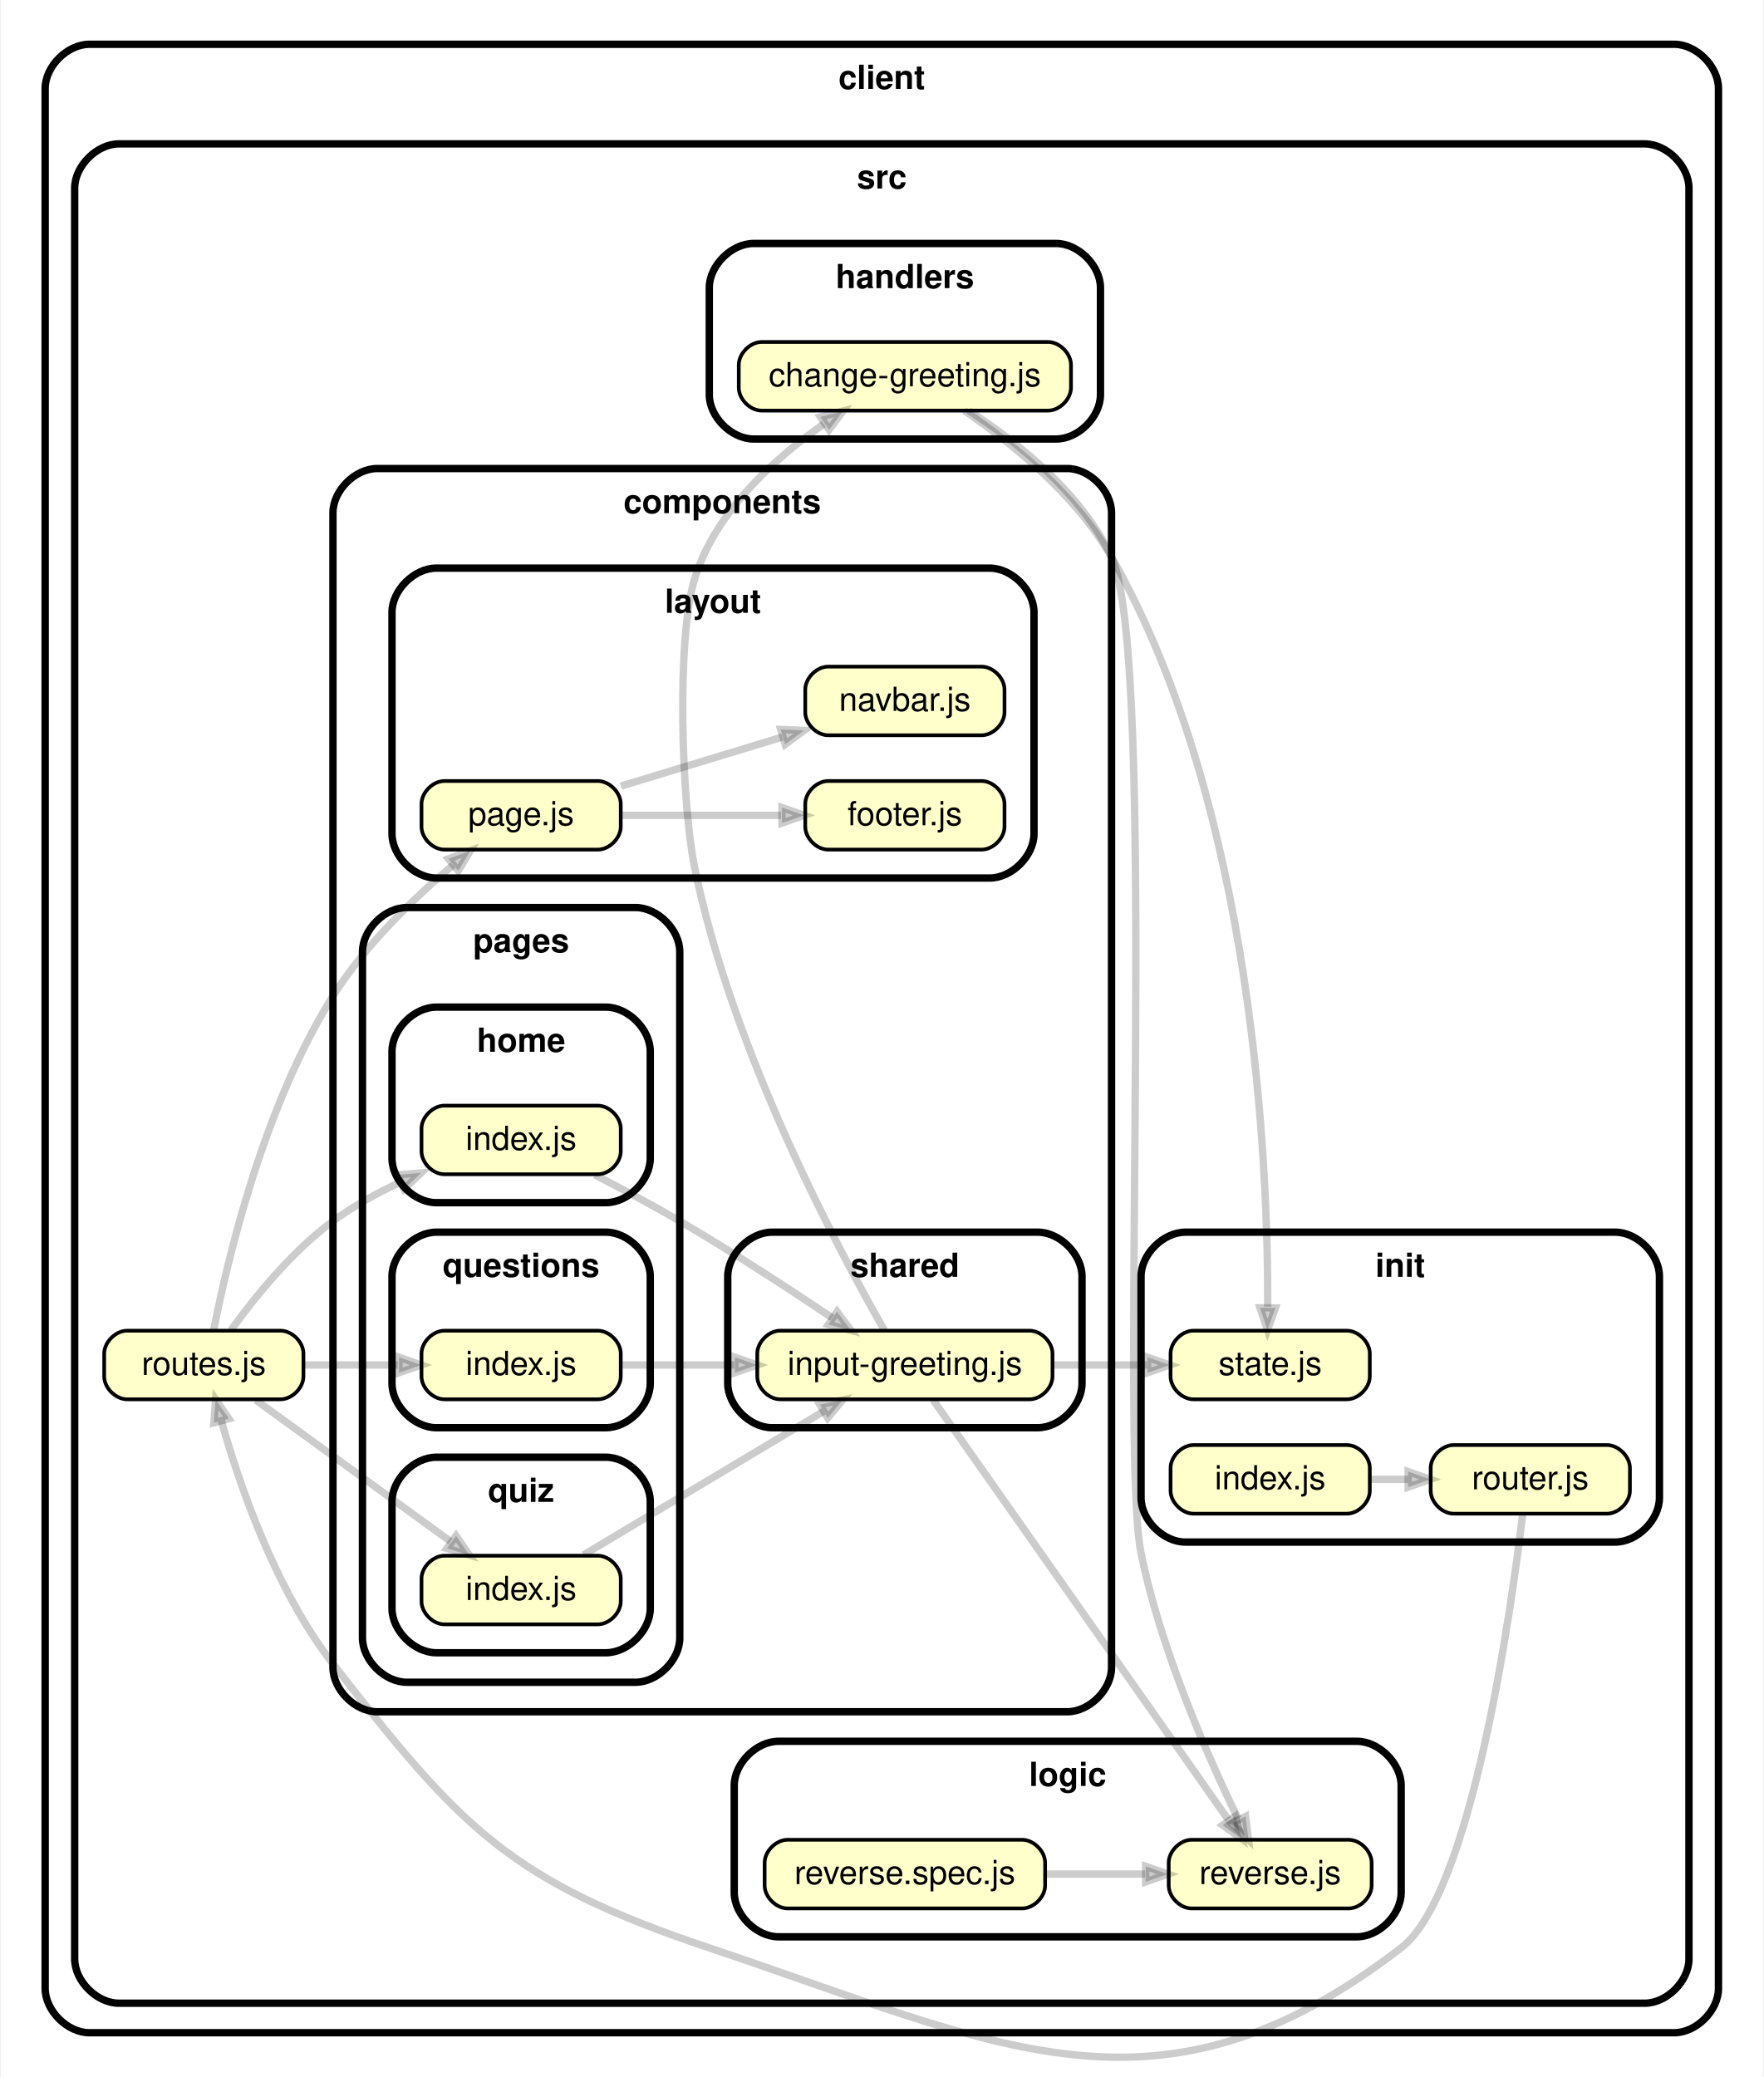
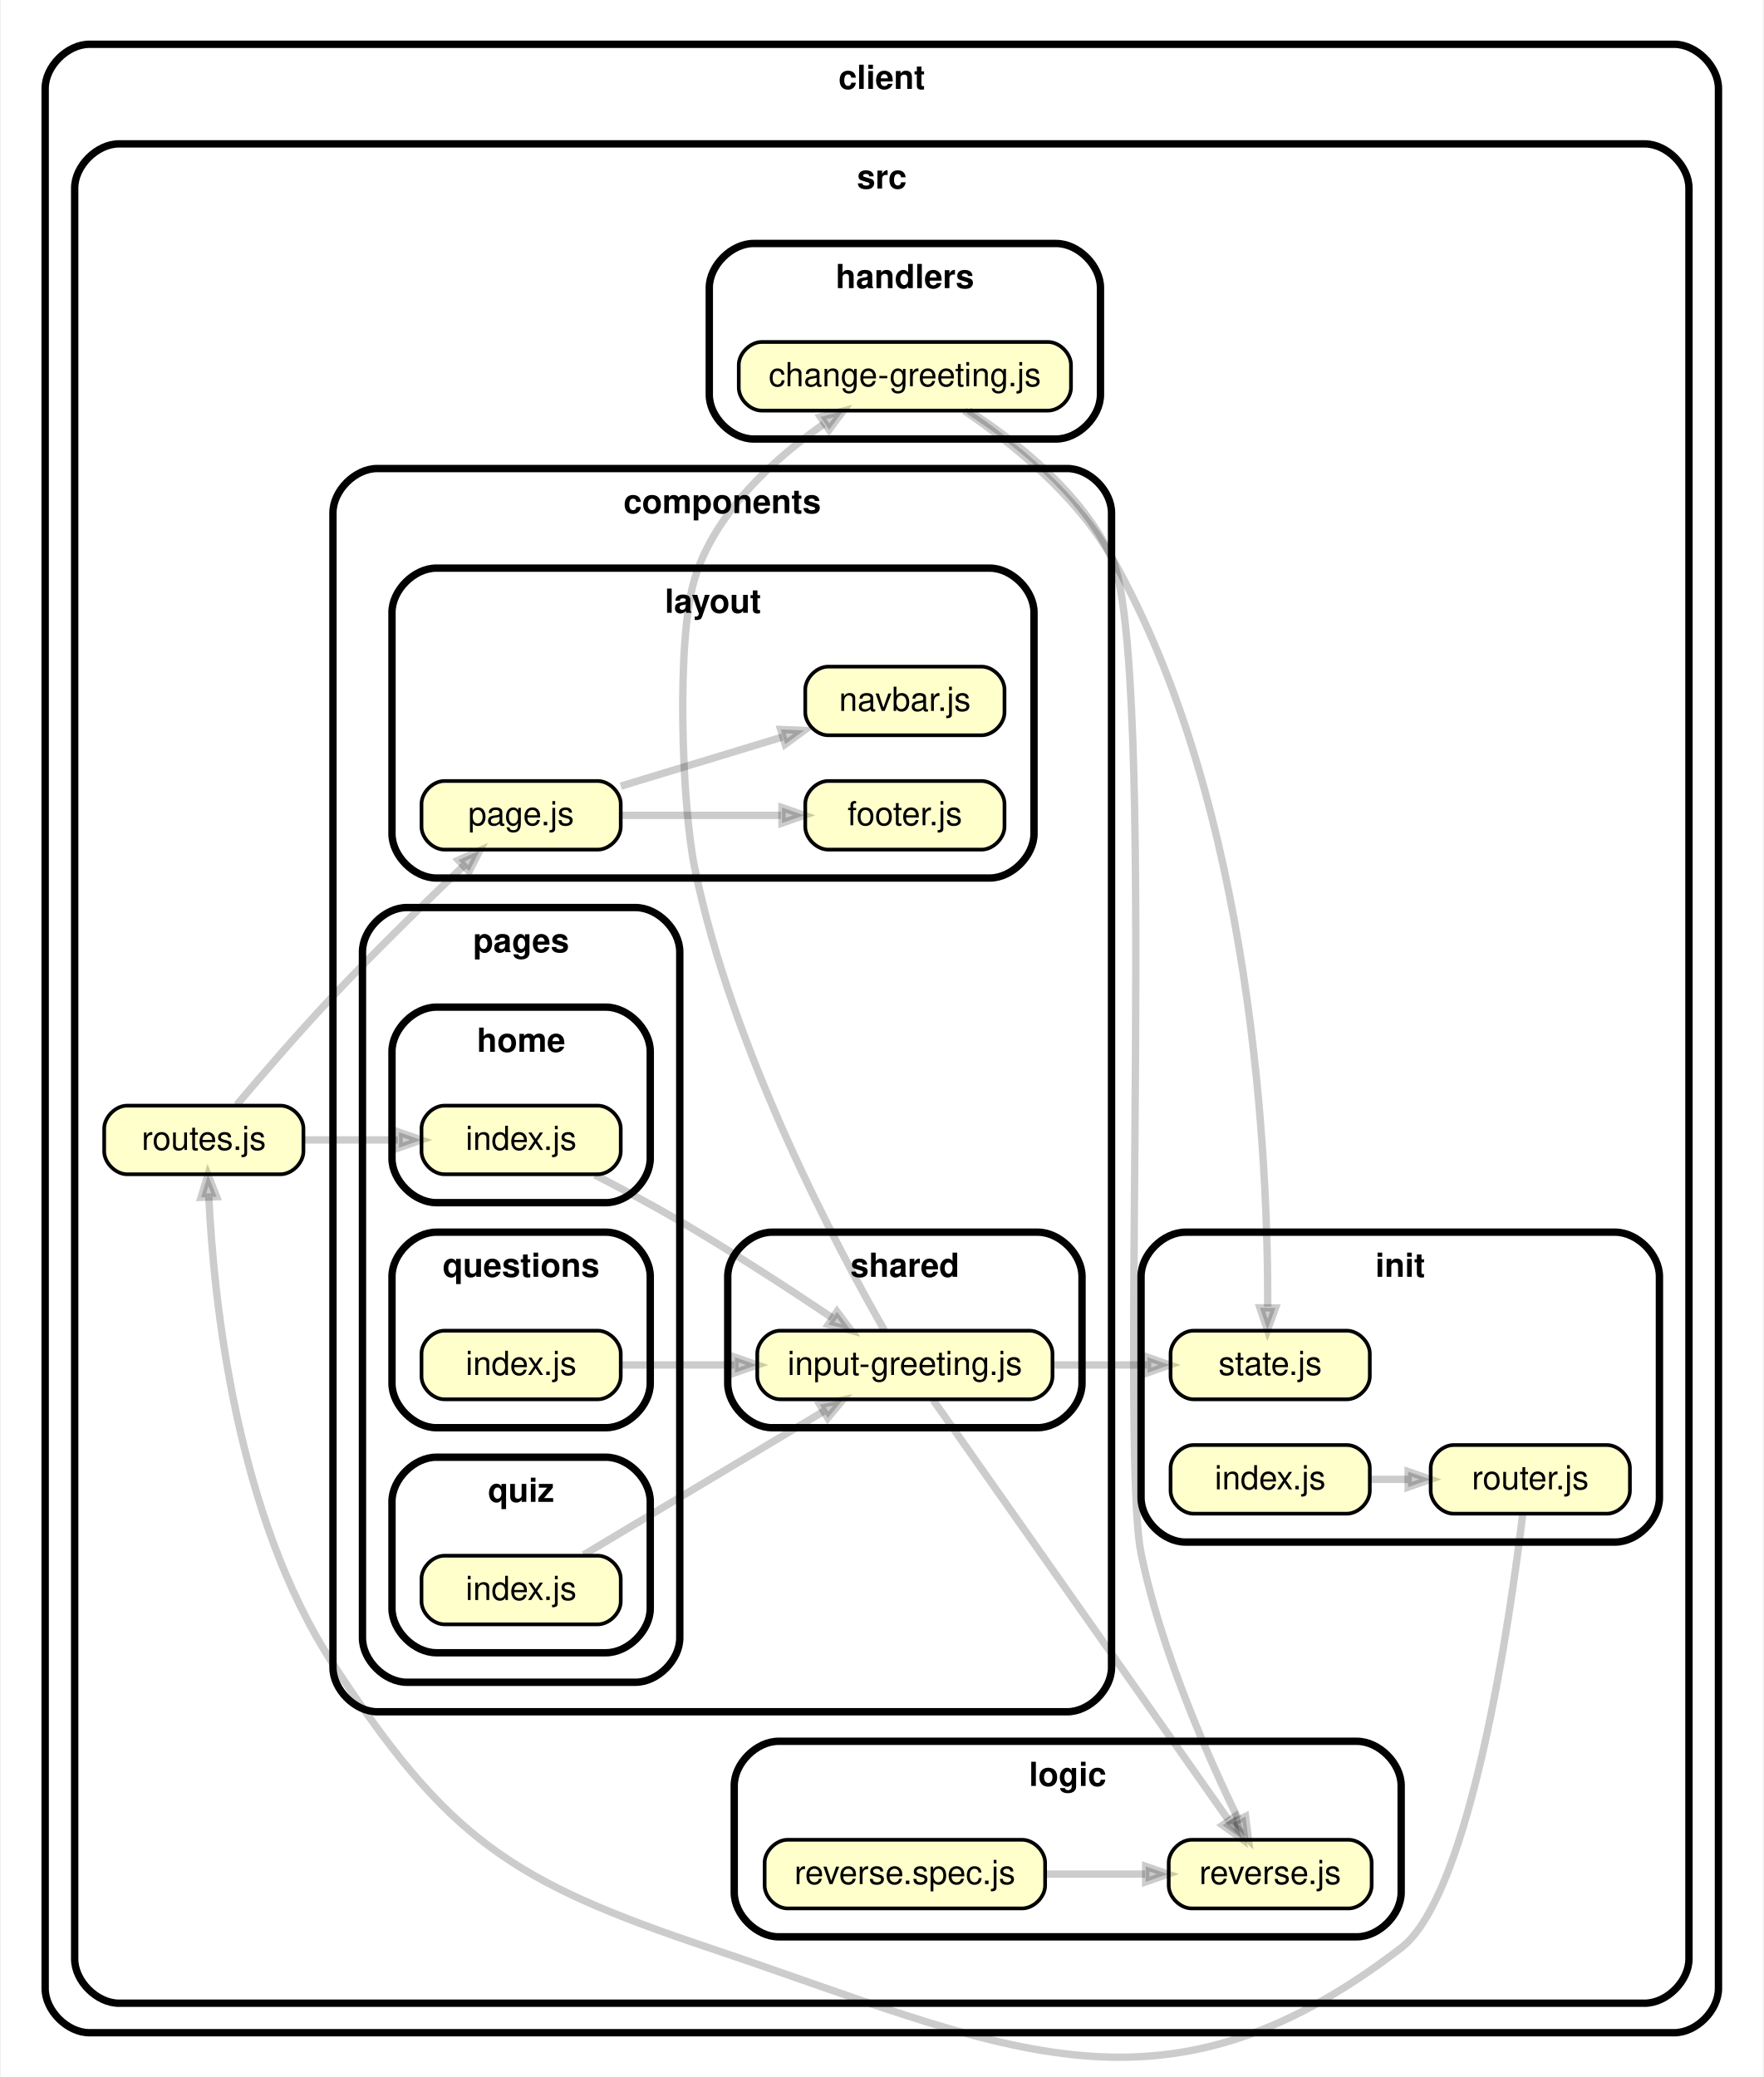
<svg xmlns="http://www.w3.org/2000/svg" xmlns:xlink="http://www.w3.org/1999/xlink" width="478pt" height="563pt" viewBox="0.00 0.00 477.52 563.00">
  <g id="graph0" class="graph" transform="scale(1 1) rotate(0) translate(4 559)">
    <polygon fill="white" stroke="transparent" points="-4,4 -4,-559 473.52,-559 473.52,4 -4,4" />
    <g id="clust1" class="cluster">
      <path fill="#ffffff" stroke="black" stroke-width="2" d="M20,-8C20,-8 449.52,-8 449.52,-8 455.52,-8 461.52,-14 461.52,-20 461.52,-20 461.52,-535 461.52,-535 461.52,-541 455.52,-547 449.52,-547 449.52,-547 20,-547 20,-547 14,-547 8,-541 8,-535 8,-535 8,-20 8,-20 8,-14 14,-8 20,-8" />
      <text text-anchor="middle" x="234.76" y="-534.9" font-family="Helvetica,sans-Serif" font-weight="bold" font-size="9.00">client</text>
    </g>
    <g id="clust2" class="cluster">
      <path fill="#ffffff" stroke="black" stroke-width="2" d="M28,-16C28,-16 441.52,-16 441.52,-16 447.52,-16 453.52,-22 453.52,-28 453.52,-28 453.52,-508 453.52,-508 453.52,-514 447.52,-520 441.52,-520 441.52,-520 28,-520 28,-520 22,-520 16,-514 16,-508 16,-508 16,-28 16,-28 16,-22 22,-16 28,-16" />
      <text text-anchor="middle" x="234.76" y="-507.9" font-family="Helvetica,sans-Serif" font-weight="bold" font-size="9.00">src</text>
    </g>
    <g id="clust3" class="cluster">
      <path fill="#ffffff" stroke="black" stroke-width="2" d="M98,-95C98,-95 285.02,-95 285.02,-95 291.02,-95 297.02,-101 297.02,-107 297.02,-107 297.02,-420 297.02,-420 297.02,-426 291.02,-432 285.02,-432 285.02,-432 98,-432 98,-432 92,-432 86,-426 86,-420 86,-420 86,-107 86,-107 86,-101 92,-95 98,-95" />
      <text text-anchor="middle" x="191.51" y="-419.9" font-family="Helvetica,sans-Serif" font-weight="bold" font-size="9.00">components</text>
    </g>
    <g id="clust4" class="cluster">
      <path fill="#ffffff" stroke="black" stroke-width="2" d="M114,-321C114,-321 264.01,-321 264.01,-321 270.01,-321 276.01,-327 276.01,-333 276.01,-333 276.01,-393 276.01,-393 276.01,-399 270.01,-405 264.01,-405 264.01,-405 114,-405 114,-405 108,-405 102,-399 102,-393 102,-393 102,-333 102,-333 102,-327 108,-321 114,-321" />
      <text text-anchor="middle" x="189" y="-392.9" font-family="Helvetica,sans-Serif" font-weight="bold" font-size="9.00">layout</text>
    </g>
    <g id="clust5" class="cluster">
      <path fill="#ffffff" stroke="black" stroke-width="2" d="M106,-103C106,-103 168,-103 168,-103 174,-103 180,-109 180,-115 180,-115 180,-301 180,-301 180,-307 174,-313 168,-313 168,-313 106,-313 106,-313 100,-313 94,-307 94,-301 94,-301 94,-115 94,-115 94,-109 100,-103 106,-103" />
      <text text-anchor="middle" x="137" y="-300.9" font-family="Helvetica,sans-Serif" font-weight="bold" font-size="9.00">pages</text>
    </g>
    <g id="clust6" class="cluster">
      <path fill="#ffffff" stroke="black" stroke-width="2" d="M114,-233C114,-233 160,-233 160,-233 166,-233 172,-239 172,-245 172,-245 172,-274 172,-274 172,-280 166,-286 160,-286 160,-286 114,-286 114,-286 108,-286 102,-280 102,-274 102,-274 102,-245 102,-245 102,-239 108,-233 114,-233" />
      <text text-anchor="middle" x="137" y="-273.9" font-family="Helvetica,sans-Serif" font-weight="bold" font-size="9.00">home</text>
    </g>
    <g id="clust7" class="cluster">
      <path fill="#ffffff" stroke="black" stroke-width="2" d="M114,-172C114,-172 160,-172 160,-172 166,-172 172,-178 172,-184 172,-184 172,-213 172,-213 172,-219 166,-225 160,-225 160,-225 114,-225 114,-225 108,-225 102,-219 102,-213 102,-213 102,-184 102,-184 102,-178 108,-172 114,-172" />
      <text text-anchor="middle" x="137" y="-212.9" font-family="Helvetica,sans-Serif" font-weight="bold" font-size="9.00">questions</text>
    </g>
    <g id="clust8" class="cluster">
      <path fill="#ffffff" stroke="black" stroke-width="2" d="M114,-111C114,-111 160,-111 160,-111 166,-111 172,-117 172,-123 172,-123 172,-152 172,-152 172,-158 166,-164 160,-164 160,-164 114,-164 114,-164 108,-164 102,-158 102,-152 102,-152 102,-123 102,-123 102,-117 108,-111 114,-111" />
      <text text-anchor="middle" x="137" y="-151.9" font-family="Helvetica,sans-Serif" font-weight="bold" font-size="9.00">quiz</text>
    </g>
    <g id="clust9" class="cluster">
      <path fill="#ffffff" stroke="black" stroke-width="2" d="M205,-172C205,-172 277.02,-172 277.02,-172 283.02,-172 289.02,-178 289.02,-184 289.02,-184 289.02,-213 289.02,-213 289.02,-219 283.02,-225 277.02,-225 277.02,-225 205,-225 205,-225 199,-225 193,-219 193,-213 193,-213 193,-184 193,-184 193,-178 199,-172 205,-172" />
      <text text-anchor="middle" x="241.01" y="-212.9" font-family="Helvetica,sans-Serif" font-weight="bold" font-size="9.00">shared</text>
    </g>
    <g id="clust10" class="cluster">
      <path fill="#ffffff" stroke="black" stroke-width="2" d="M200,-440C200,-440 282.02,-440 282.02,-440 288.02,-440 294.02,-446 294.02,-452 294.02,-452 294.02,-481 294.02,-481 294.02,-487 288.02,-493 282.02,-493 282.02,-493 200,-493 200,-493 194,-493 188,-487 188,-481 188,-481 188,-452 188,-452 188,-446 194,-440 200,-440" />
      <text text-anchor="middle" x="241.01" y="-480.9" font-family="Helvetica,sans-Serif" font-weight="bold" font-size="9.00">handlers</text>
    </g>
    <g id="clust11" class="cluster">
      <path fill="#ffffff" stroke="black" stroke-width="2" d="M317.02,-141C317.02,-141 433.52,-141 433.52,-141 439.52,-141 445.52,-147 445.52,-153 445.52,-153 445.52,-213 445.52,-213 445.52,-219 439.52,-225 433.52,-225 433.52,-225 317.02,-225 317.02,-225 311.02,-225 305.02,-219 305.02,-213 305.02,-213 305.02,-153 305.02,-153 305.02,-147 311.02,-141 317.02,-141" />
      <text text-anchor="middle" x="375.27" y="-212.9" font-family="Helvetica,sans-Serif" font-weight="bold" font-size="9.00">init</text>
    </g>
    <g id="clust12" class="cluster">
      <path fill="#ffffff" stroke="black" stroke-width="2" d="M206.76,-34C206.76,-34 363.52,-34 363.52,-34 369.52,-34 375.52,-40 375.52,-46 375.52,-46 375.52,-75 375.52,-75 375.52,-81 369.52,-87 363.52,-87 363.52,-87 206.76,-87 206.76,-87 200.76,-87 194.76,-81 194.76,-75 194.76,-75 194.76,-46 194.76,-46 194.76,-40 200.76,-34 206.76,-34" />
      <text text-anchor="middle" x="285.14" y="-74.9" font-family="Helvetica,sans-Serif" font-weight="bold" font-size="9.00">logic</text>
    </g>
    <g id="node1" class="node">
      <g id="a_node1">
        <a xlink:href="../client/src/components/layout/footer.js" xlink:title="footer.js">
          <path fill="#ffffcc" stroke="black" d="M261.81,-347.3C261.81,-347.3 220.21,-347.3 220.21,-347.3 217.11,-347.3 214.01,-344.2 214.01,-341.1 214.01,-341.1 214.01,-334.9 214.01,-334.9 214.01,-331.8 217.11,-328.7 220.21,-328.7 220.21,-328.7 261.81,-328.7 261.81,-328.7 264.91,-328.7 268.01,-331.8 268.01,-334.9 268.01,-334.9 268.01,-341.1 268.01,-341.1 268.01,-344.2 264.91,-347.3 261.81,-347.3" />
          <text text-anchor="middle" x="241.01" y="-335.3" font-family="Helvetica,sans-Serif" font-size="9.00">footer.js</text>
        </a>
      </g>
    </g>
    <g id="node2" class="node">
      <g id="a_node2">
        <a xlink:href="../client/src/components/layout/navbar.js" xlink:title="navbar.js">
          <path fill="#ffffcc" stroke="black" d="M261.81,-378.3C261.81,-378.3 220.21,-378.3 220.21,-378.3 217.11,-378.3 214.01,-375.2 214.01,-372.1 214.01,-372.1 214.01,-365.9 214.01,-365.9 214.01,-362.8 217.11,-359.7 220.21,-359.7 220.21,-359.7 261.81,-359.7 261.81,-359.7 264.91,-359.7 268.01,-362.8 268.01,-365.9 268.01,-365.9 268.01,-372.1 268.01,-372.1 268.01,-375.2 264.91,-378.3 261.81,-378.3" />
          <text text-anchor="middle" x="241.01" y="-366.3" font-family="Helvetica,sans-Serif" font-size="9.00">navbar.js</text>
        </a>
      </g>
    </g>
    <g id="node3" class="node">
      <g id="a_node3">
        <a xlink:href="../client/src/components/layout/page.js" xlink:title="page.js">
          <path fill="#ffffcc" stroke="black" d="M157.8,-347.3C157.8,-347.3 116.2,-347.3 116.2,-347.3 113.1,-347.3 110,-344.2 110,-341.1 110,-341.1 110,-334.9 110,-334.9 110,-331.8 113.1,-328.7 116.2,-328.7 116.2,-328.7 157.8,-328.7 157.8,-328.7 160.9,-328.7 164,-331.8 164,-334.9 164,-334.9 164,-341.1 164,-341.1 164,-344.2 160.9,-347.3 157.8,-347.3" />
          <text text-anchor="middle" x="137" y="-335.3" font-family="Helvetica,sans-Serif" font-size="9.00">page.js</text>
        </a>
      </g>
    </g>
    <g id="edge1" class="edge">
      <path fill="none" stroke="#000000" stroke-width="2" stroke-opacity="0.2" d="M164.01,-338C177.21,-338 193.39,-338 207.42,-338" />
      <polygon fill="#000000" fill-opacity="0.2" stroke="#000000" stroke-width="2" stroke-opacity="0.2" points="207.7,-340.1 213.7,-338 207.7,-335.9 207.7,-340.1" />
    </g>
    <g id="edge2" class="edge">
      <path fill="none" stroke="#000000" stroke-width="2" stroke-opacity="0.2" d="M164.01,-345.9C177.33,-349.95 193.68,-354.92 207.8,-359.21" />
      <polygon fill="#000000" fill-opacity="0.2" stroke="#000000" stroke-width="2" stroke-opacity="0.2" points="207.35,-361.27 213.7,-361 208.57,-357.25 207.35,-361.27" />
    </g>
    <g id="node4" class="node">
      <g id="a_node4">
        <a xlink:href="../client/src/components/pages/home/index.js" xlink:title="index.js">
          <path fill="#ffffcc" stroke="black" d="M157.8,-259.3C157.8,-259.3 116.2,-259.3 116.2,-259.3 113.1,-259.3 110,-256.2 110,-253.1 110,-253.1 110,-246.9 110,-246.9 110,-243.8 113.1,-240.7 116.2,-240.7 116.2,-240.7 157.8,-240.7 157.8,-240.7 160.9,-240.7 164,-243.8 164,-246.9 164,-246.9 164,-253.1 164,-253.1 164,-256.2 160.9,-259.3 157.8,-259.3" />
          <text text-anchor="middle" x="137" y="-247.3" font-family="Helvetica,sans-Serif" font-size="9.00">index.js</text>
        </a>
      </g>
    </g>
    <g id="node5" class="node">
      <g id="a_node5">
        <a xlink:href="../client/src/components/shared/input-greeting.js" xlink:title="input-greeting.js">
          <path fill="#ffffcc" stroke="black" d="M274.82,-198.3C274.82,-198.3 207.2,-198.3 207.2,-198.3 204.1,-198.3 201,-195.2 201,-192.1 201,-192.1 201,-185.9 201,-185.9 201,-182.8 204.1,-179.7 207.2,-179.7 207.2,-179.7 274.82,-179.7 274.82,-179.7 277.92,-179.7 281.02,-182.8 281.02,-185.9 281.02,-185.9 281.02,-192.1 281.02,-192.1 281.02,-195.2 277.92,-198.3 274.82,-198.3" />
          <text text-anchor="middle" x="241.01" y="-186.3" font-family="Helvetica,sans-Serif" font-size="9.00">input-greeting.js</text>
        </a>
      </g>
    </g>
    <g id="edge3" class="edge">
      <path fill="none" stroke="#000000" stroke-width="2" stroke-opacity="0.2" d="M157.02,-240.51C164.29,-236.76 172.61,-232.32 180,-228 194.14,-219.73 209.62,-209.64 221.32,-201.79" />
      <polygon fill="#000000" fill-opacity="0.2" stroke="#000000" stroke-width="2" stroke-opacity="0.2" points="222.61,-203.45 226.42,-198.36 220.27,-199.97 222.61,-203.45" />
    </g>
    <g id="node8" class="node">
      <g id="a_node8">
        <a xlink:href="../client/src/handlers/change-greeting.js" xlink:title="change-greeting.js">
          <path fill="#ffffcc" stroke="black" d="M279.83,-466.3C279.83,-466.3 202.19,-466.3 202.19,-466.3 199.09,-466.3 195.99,-463.2 195.99,-460.1 195.99,-460.1 195.99,-453.9 195.99,-453.9 195.99,-450.8 199.09,-447.7 202.19,-447.7 202.19,-447.7 279.83,-447.7 279.83,-447.7 282.93,-447.7 286.03,-450.8 286.03,-453.9 286.03,-453.9 286.03,-460.1 286.03,-460.1 286.03,-463.2 282.93,-466.3 279.83,-466.3" />
          <text text-anchor="middle" x="241.01" y="-454.3" font-family="Helvetica,sans-Serif" font-size="9.00">change-greeting.js</text>
        </a>
      </g>
    </g>
    <g id="edge6" class="edge">
      <path fill="none" stroke="#000000" stroke-width="2" stroke-opacity="0.2" d="M235.47,-198.39C223.21,-219.78 194.1,-274.13 184,-324 180.56,-340.99 178.98,-385.41 184,-402 189.45,-420.01 205.36,-434.48 219,-444.05" />
      <polygon fill="#000000" fill-opacity="0.2" stroke="#000000" stroke-width="2" stroke-opacity="0.2" points="218.12,-445.99 224.27,-447.6 220.47,-442.51 218.12,-445.99" />
    </g>
    <g id="node9" class="node">
      <g id="a_node9">
        <a xlink:href="../client/src/init/state.js" xlink:title="state.js">
          <path fill="#ffffcc" stroke="black" d="M360.81,-198.3C360.81,-198.3 319.22,-198.3 319.22,-198.3 316.12,-198.3 313.02,-195.2 313.02,-192.1 313.02,-192.1 313.02,-185.9 313.02,-185.9 313.02,-182.8 316.12,-179.7 319.22,-179.7 319.22,-179.7 360.81,-179.7 360.81,-179.7 363.92,-179.7 367.02,-182.8 367.02,-185.9 367.02,-185.9 367.02,-192.1 367.02,-192.1 367.02,-195.2 363.92,-198.3 360.81,-198.3" />
          <text text-anchor="middle" x="340.02" y="-186.3" font-family="Helvetica,sans-Serif" font-size="9.00">state.js</text>
        </a>
      </g>
    </g>
    <g id="edge7" class="edge">
      <path fill="none" stroke="#000000" stroke-width="2" stroke-opacity="0.2" d="M281.19,-189C289.65,-189 298.51,-189 306.68,-189" />
      <polygon fill="#000000" fill-opacity="0.2" stroke="#000000" stroke-width="2" stroke-opacity="0.2" points="306.77,-191.1 312.77,-189 306.77,-186.9 306.77,-191.1" />
    </g>
    <g id="node10" class="node">
      <g id="a_node10">
        <a xlink:href="../client/src/logic/reverse.js" xlink:title="reverse.js">
          <path fill="#ffffcc" stroke="black" d="M361.31,-60.3C361.31,-60.3 318.72,-60.3 318.72,-60.3 315.62,-60.3 312.52,-57.2 312.52,-54.1 312.52,-54.1 312.52,-47.9 312.52,-47.9 312.52,-44.8 315.62,-41.7 318.72,-41.7 318.72,-41.7 361.31,-41.7 361.31,-41.7 364.41,-41.7 367.52,-44.8 367.52,-47.9 367.52,-47.9 367.52,-54.1 367.52,-54.1 367.52,-57.2 364.41,-60.3 361.31,-60.3" />
          <text text-anchor="middle" x="340.02" y="-48.3" font-family="Helvetica,sans-Serif" font-size="9.00">reverse.js</text>
        </a>
      </g>
    </g>
    <g id="edge8" class="edge">
      <path fill="none" stroke="#000000" stroke-width="2" stroke-opacity="0.2" d="M248.68,-179.51C265.29,-155.88 308.63,-94.23 328.63,-65.78" />
      <polygon fill="#000000" fill-opacity="0.2" stroke="#000000" stroke-width="2" stroke-opacity="0.2" points="330.57,-66.67 332.3,-60.55 327.13,-64.25 330.57,-66.67" />
    </g>
    <g id="node6" class="node">
      <g id="a_node6">
        <a xlink:href="../client/src/components/pages/questions/index.js" xlink:title="index.js">
          <path fill="#ffffcc" stroke="black" d="M157.8,-198.3C157.8,-198.3 116.2,-198.3 116.2,-198.3 113.1,-198.3 110,-195.2 110,-192.1 110,-192.1 110,-185.9 110,-185.9 110,-182.8 113.1,-179.7 116.2,-179.7 116.2,-179.7 157.8,-179.7 157.8,-179.7 160.9,-179.7 164,-182.8 164,-185.9 164,-185.9 164,-192.1 164,-192.1 164,-195.2 160.9,-198.3 157.8,-198.3" />
          <text text-anchor="middle" x="137" y="-186.3" font-family="Helvetica,sans-Serif" font-size="9.00">index.js</text>
        </a>
      </g>
    </g>
    <g id="edge4" class="edge">
      <path fill="none" stroke="#000000" stroke-width="2" stroke-opacity="0.2" d="M164.01,-189C173.38,-189 184.25,-189 194.79,-189" />
      <polygon fill="#000000" fill-opacity="0.2" stroke="#000000" stroke-width="2" stroke-opacity="0.2" points="194.95,-191.1 200.95,-189 194.94,-186.9 194.95,-191.1" />
    </g>
    <g id="node7" class="node">
      <g id="a_node7">
        <a xlink:href="../client/src/components/pages/quiz/index.js" xlink:title="index.js">
          <path fill="#ffffcc" stroke="black" d="M157.8,-137.3C157.8,-137.3 116.2,-137.3 116.2,-137.3 113.1,-137.3 110,-134.2 110,-131.1 110,-131.1 110,-124.9 110,-124.9 110,-121.8 113.1,-118.7 116.2,-118.7 116.2,-118.7 157.8,-118.7 157.8,-118.7 160.9,-118.7 164,-121.8 164,-124.9 164,-124.9 164,-131.1 164,-131.1 164,-134.2 160.9,-137.3 157.8,-137.3" />
          <text text-anchor="middle" x="137" y="-125.3" font-family="Helvetica,sans-Serif" font-size="9.00">index.js</text>
        </a>
      </g>
    </g>
    <g id="edge5" class="edge">
      <path fill="none" stroke="#000000" stroke-width="2" stroke-opacity="0.2" d="M153.94,-137.53C171.46,-148.01 199.67,-164.88 218.99,-176.43" />
      <polygon fill="#000000" fill-opacity="0.2" stroke="#000000" stroke-width="2" stroke-opacity="0.2" points="217.96,-178.26 224.18,-179.54 220.11,-174.65 217.96,-178.26" />
    </g>
    <g id="edge9" class="edge">
      <path fill="none" stroke="#000000" stroke-width="2" stroke-opacity="0.2" d="M257.12,-447.68C269.83,-439.01 287.42,-424.91 297.02,-408 335.7,-339.86 339.47,-242.57 339.35,-204.82" />
      <polygon fill="#000000" fill-opacity="0.2" stroke="#000000" stroke-width="2" stroke-opacity="0.2" points="341.45,-204.46 339.29,-198.48 337.25,-204.5 341.45,-204.46" />
    </g>
    <g id="edge10" class="edge">
      <path fill="none" stroke="#000000" stroke-width="2" stroke-opacity="0.2" d="M258.32,-447.7C271.42,-439.22 288.91,-425.39 297.02,-408 309.7,-380.8 299.02,-167.41 305.02,-138 310.38,-111.68 323.04,-82.99 331.31,-66.02" />
      <polygon fill="#000000" fill-opacity="0.2" stroke="#000000" stroke-width="2" stroke-opacity="0.2" points="333.35,-66.64 334.13,-60.33 329.58,-64.77 333.35,-66.64" />
    </g>
    <g id="node11" class="node">
      <g id="a_node11">
        <a xlink:href="../client/src/init/index.js" xlink:title="index.js">
          <path fill="#ffffcc" stroke="black" d="M360.81,-167.3C360.81,-167.3 319.22,-167.3 319.22,-167.3 316.12,-167.3 313.02,-164.2 313.02,-161.1 313.02,-161.1 313.02,-154.9 313.02,-154.9 313.02,-151.8 316.12,-148.7 319.22,-148.7 319.22,-148.7 360.81,-148.7 360.81,-148.7 363.92,-148.7 367.02,-151.8 367.02,-154.9 367.02,-154.9 367.02,-161.1 367.02,-161.1 367.02,-164.2 363.92,-167.3 360.81,-167.3" />
          <text text-anchor="middle" x="340.02" y="-155.3" font-family="Helvetica,sans-Serif" font-size="9.00">index.js</text>
        </a>
      </g>
    </g>
    <g id="node12" class="node">
      <g id="a_node12">
        <a xlink:href="../client/src/init/router.js" xlink:title="router.js">
          <path fill="#ffffcc" stroke="black" d="M431.31,-167.3C431.31,-167.3 389.72,-167.3 389.72,-167.3 386.62,-167.3 383.52,-164.2 383.52,-161.1 383.52,-161.1 383.52,-154.9 383.52,-154.9 383.52,-151.8 386.62,-148.7 389.72,-148.7 389.72,-148.7 431.31,-148.7 431.31,-148.7 434.42,-148.7 437.52,-151.8 437.52,-154.9 437.52,-154.9 437.52,-161.1 437.52,-161.1 437.52,-164.2 434.42,-167.3 431.31,-167.3" />
          <text text-anchor="middle" x="410.52" y="-155.3" font-family="Helvetica,sans-Serif" font-size="9.00">router.js</text>
        </a>
      </g>
    </g>
    <g id="edge11" class="edge">
      <path fill="none" stroke="#000000" stroke-width="2" stroke-opacity="0.2" d="M367.3,-158C370.6,-158 374.01,-158 377.39,-158" />
      <polygon fill="#000000" fill-opacity="0.2" stroke="#000000" stroke-width="2" stroke-opacity="0.2" points="377.41,-160.1 383.41,-158 377.41,-155.9 377.41,-160.1" />
    </g>
    <g id="node13" class="node">
      <g id="a_node13">
        <a xlink:href="../client/src/routes.js" xlink:title="routes.js">
-           <path fill="#ffffcc" stroke="black" d="M71.8,-198.3C71.8,-198.3 30.2,-198.3 30.2,-198.3 27.1,-198.3 24,-195.2 24,-192.1 24,-192.1 24,-185.9 24,-185.9 24,-182.8 27.1,-179.7 30.2,-179.7 30.2,-179.7 71.8,-179.7 71.8,-179.7 74.9,-179.7 78,-182.8 78,-185.9 78,-185.9 78,-192.1 78,-192.1 78,-195.2 74.9,-198.3 71.8,-198.3" />
-           <text text-anchor="middle" x="51" y="-186.3" font-family="Helvetica,sans-Serif" font-size="9.00">routes.js</text>
+           <path fill="#ffffcc" stroke="black" d="M71.8,-259.3C71.8,-259.3 30.2,-259.3 30.2,-259.3 27.1,-259.3 24,-256.2 24,-253.1 24,-253.1 24,-246.9 24,-246.9 24,-243.8 27.1,-240.7 30.2,-240.7 30.2,-240.7 71.8,-240.7 71.8,-240.7 74.9,-240.7 78,-243.8 78,-246.9 78,-246.9 78,-253.1 78,-253.1 78,-256.2 74.9,-259.3 71.8,-259.3" />
+           <text text-anchor="middle" x="51" y="-247.3" font-family="Helvetica,sans-Serif" font-size="9.00">routes.js</text>
        </a>
      </g>
    </g>
    <g id="edge12" class="edge">
-       <path fill="none" stroke="#000000" stroke-width="2" stroke-opacity="0.2" d="M408.46,-148.59C405.23,-121.7 394.53,-45.59 375.52,-31 309.4,19.74 267.02,-4.52 188,-31 134.14,-49.05 120.86,-63.16 86,-108 70.33,-128.16 60.61,-156.6 55.76,-173.86" />
-       <polygon fill="#000000" fill-opacity="0.2" stroke="#000000" stroke-width="2" stroke-opacity="0.2" points="53.73,-173.34 54.2,-179.68 57.79,-174.44 53.73,-173.34" />
+       <path fill="none" stroke="#000000" stroke-width="2" stroke-opacity="0.2" d="M408.46,-148.59C405.23,-121.7 394.53,-45.59 375.52,-31 309.4,19.74 267.02,-4.52 188,-31 134.14,-49.05 117.11,-60.48 86,-108 59.65,-148.25 53.68,-206.87 52.36,-234.49" />
+       <polygon fill="#000000" fill-opacity="0.2" stroke="#000000" stroke-width="2" stroke-opacity="0.2" points="50.26,-234.44 52.12,-240.52 54.46,-234.6 50.26,-234.44" />
    </g>
    <g id="edge14" class="edge">
-       <path fill="none" stroke="#000000" stroke-width="2" stroke-opacity="0.2" d="M53.68,-198.46C57.3,-216.99 67.05,-258.89 86,-289 94.64,-302.74 107.88,-315.48 118.56,-324.52" />
-       <polygon fill="#000000" fill-opacity="0.2" stroke="#000000" stroke-width="2" stroke-opacity="0.2" points="117.3,-326.2 123.26,-328.41 119.97,-322.97 117.3,-326.2" />
+       <path fill="none" stroke="#000000" stroke-width="2" stroke-opacity="0.2" d="M59.9,-259.48C66.67,-267.49 76.75,-279.2 86,-289 97.57,-301.27 111.29,-314.63 121.42,-324.3" />
+       <polygon fill="#000000" fill-opacity="0.2" stroke="#000000" stroke-width="2" stroke-opacity="0.2" points="120.01,-325.85 125.81,-328.46 122.91,-322.81 120.01,-325.85" />
    </g>
    <g id="edge15" class="edge">
-       <path fill="none" stroke="#000000" stroke-width="2" stroke-opacity="0.2" d="M58.34,-198.4C64.56,-207.03 74.71,-219.7 86,-228 91.5,-232.04 97.86,-235.55 104.16,-238.51" />
-       <polygon fill="#000000" fill-opacity="0.2" stroke="#000000" stroke-width="2" stroke-opacity="0.2" points="103.57,-240.54 109.9,-241.07 105.27,-236.71 103.57,-240.54" />
-     </g>
-     <g id="edge16" class="edge">
-       <path fill="none" stroke="#000000" stroke-width="2" stroke-opacity="0.2" d="M78.12,-189C86.18,-189 95.15,-189 103.58,-189" />
-       <polygon fill="#000000" fill-opacity="0.2" stroke="#000000" stroke-width="2" stroke-opacity="0.2" points="103.9,-191.1 109.9,-189 103.9,-186.9 103.9,-191.1" />
-     </g>
-     <g id="edge17" class="edge">
-       <path fill="none" stroke="#000000" stroke-width="2" stroke-opacity="0.2" d="M65.12,-179.47C79.3,-169.17 101.99,-152.7 117.87,-141.17" />
-       <polygon fill="#000000" fill-opacity="0.2" stroke="#000000" stroke-width="2" stroke-opacity="0.2" points="119.35,-142.69 122.97,-137.46 116.88,-139.29 119.35,-142.69" />
+       <path fill="none" stroke="#000000" stroke-width="2" stroke-opacity="0.2" d="M78.12,-250C86.18,-250 95.15,-250 103.58,-250" />
+       <polygon fill="#000000" fill-opacity="0.2" stroke="#000000" stroke-width="2" stroke-opacity="0.2" points="103.9,-252.1 109.9,-250 103.9,-247.9 103.9,-252.1" />
    </g>
    <g id="node14" class="node">
      <g id="a_node14">
        <a xlink:href="../client/src/logic/reverse.spec.js" xlink:title="reverse.spec.js">
          <path fill="#ffffcc" stroke="black" d="M272.82,-60.3C272.82,-60.3 209.2,-60.3 209.2,-60.3 206.1,-60.3 203,-57.2 203,-54.1 203,-54.1 203,-47.9 203,-47.9 203,-44.8 206.1,-41.7 209.2,-41.7 209.2,-41.7 272.82,-41.7 272.82,-41.7 275.92,-41.7 279.02,-44.8 279.02,-47.9 279.02,-47.9 279.02,-54.1 279.02,-54.1 279.02,-57.2 275.92,-60.3 272.82,-60.3" />
          <text text-anchor="middle" x="241.01" y="-48.3" font-family="Helvetica,sans-Serif" font-size="9.00">reverse.spec.js</text>
        </a>
      </g>
    </g>
    <g id="edge13" class="edge">
      <path fill="none" stroke="#000000" stroke-width="2" stroke-opacity="0.2" d="M279.24,-51C288.09,-51 297.48,-51 306.13,-51" />
      <polygon fill="#000000" fill-opacity="0.2" stroke="#000000" stroke-width="2" stroke-opacity="0.2" points="306.28,-53.1 312.28,-51 306.28,-48.9 306.28,-53.1" />
    </g>
  </g>
</svg>
